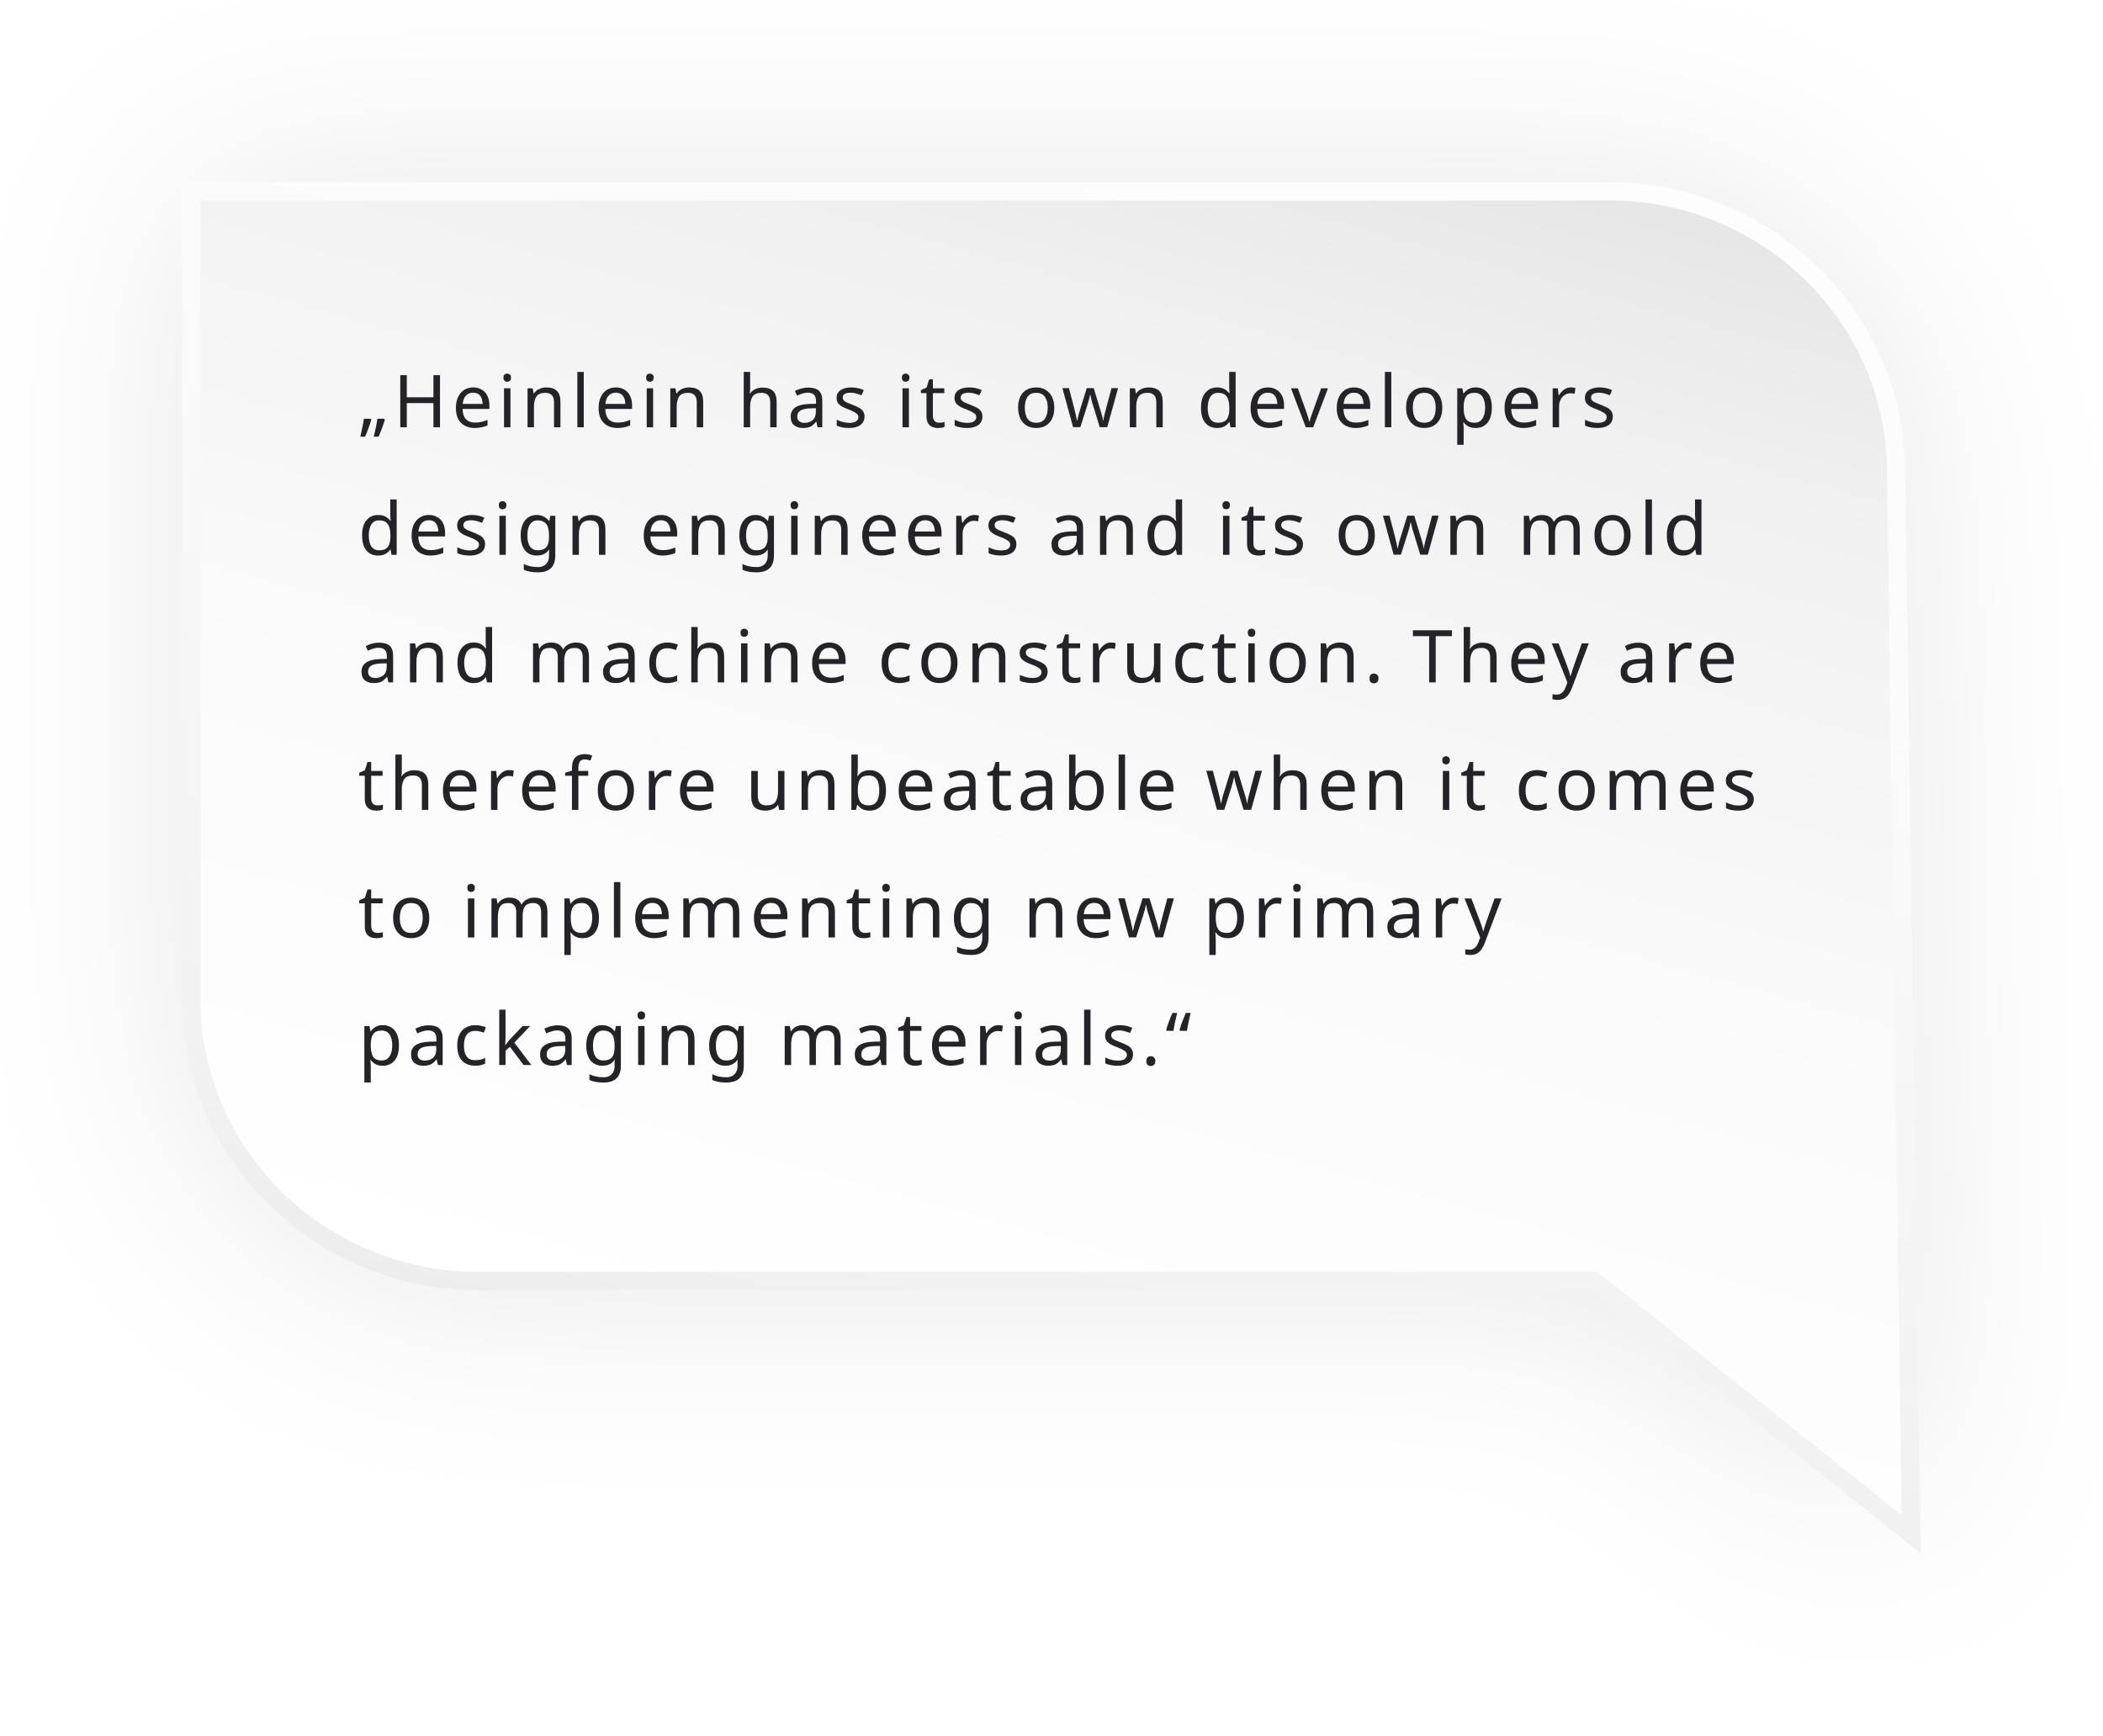
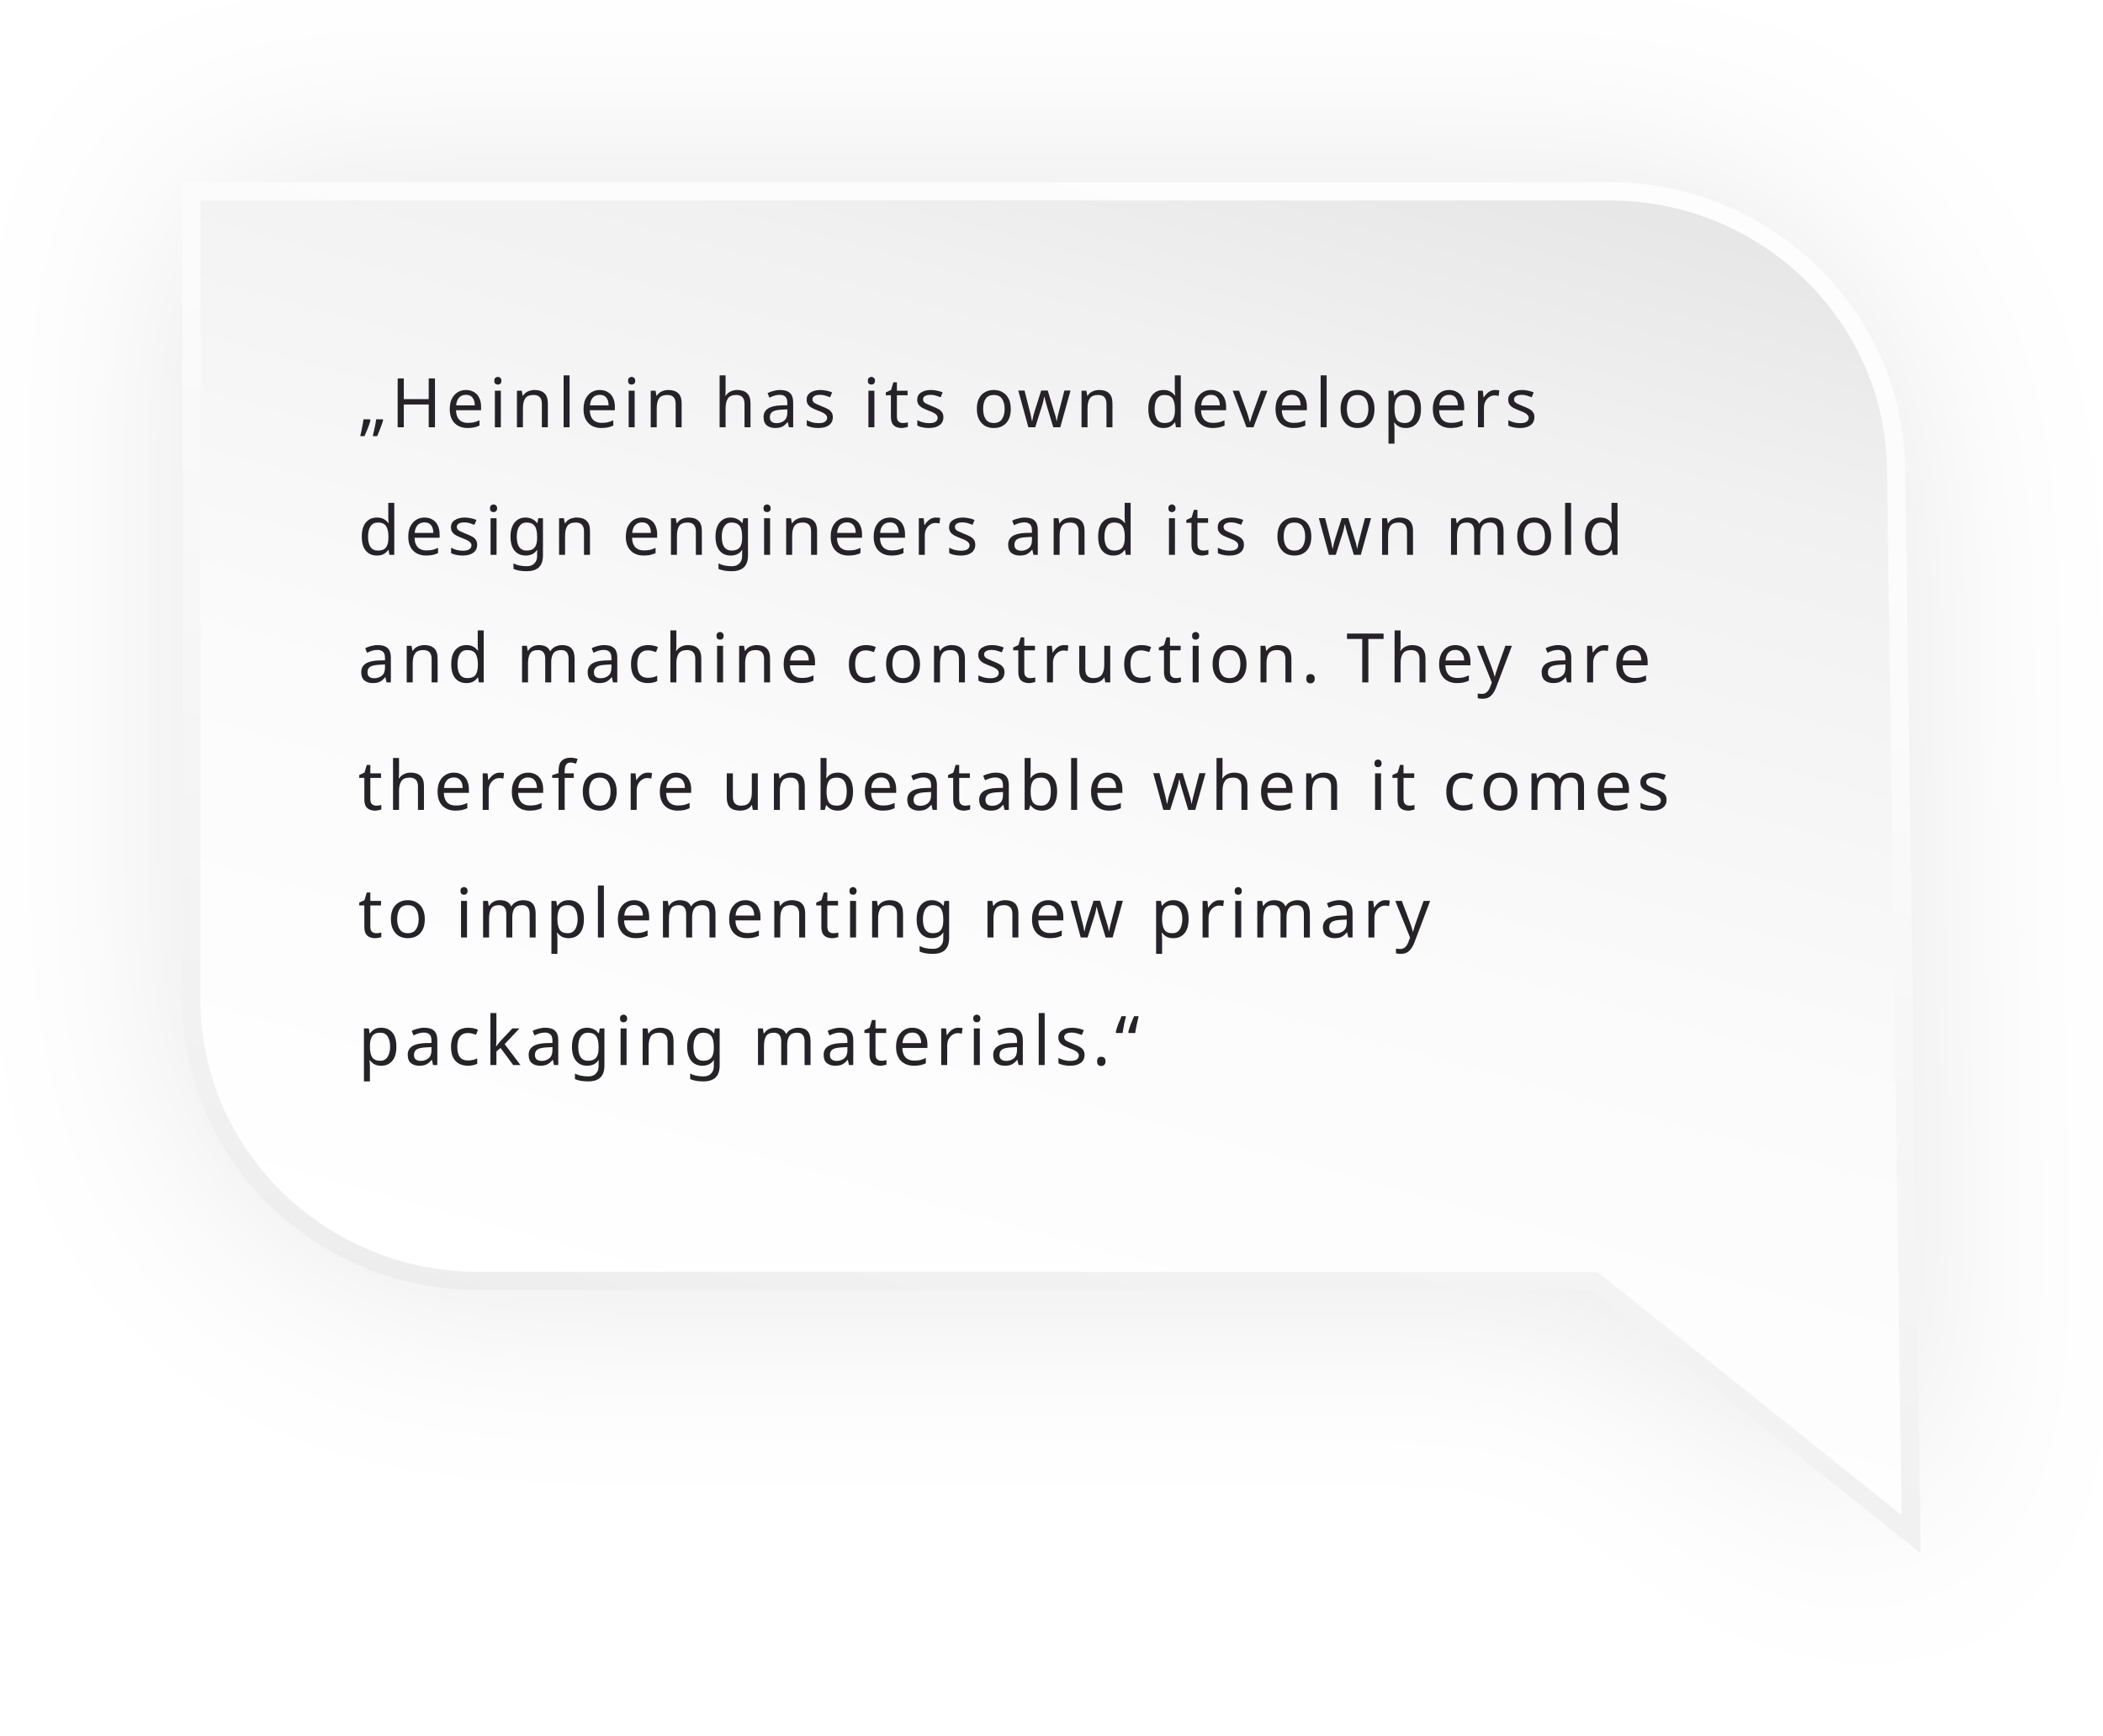
- <svg xmlns="http://www.w3.org/2000/svg" id="Ebene_1" data-name="Ebene 1" version="1.1" viewBox="-20 -20 230.8 190.5">
+ <svg xmlns="http://www.w3.org/2000/svg" id="Ebene_1" data-name="Ebene 1" version="1.1" viewBox="-20 -20 230.8 190.5" width="470">
  <defs>
    <linearGradient id="Neues_Verlaufsfeld_1" data-name="Neues Verlaufsfeld 1" x1="78.9" y1="134.6" x2="118.9" y2="-10.6" gradientUnits="userSpaceOnUse">
      <stop offset="0" stop-color="#fff" />
      <stop offset=".4" stop-color="#fbfbfb" />
      <stop offset=".8" stop-color="#f1f1f1" />
      <stop offset="1" stop-color="#e6e6e6" />
    </linearGradient>
    <linearGradient id="Unbenannter_Verlauf_13" data-name="Unbenannter Verlauf 13" x1="-326.8" y1="2195.9" x2="-325.8" y2="2195.9" gradientTransform="translate(473501.8 57755.2) rotate(-74.6) scale(214.8 -214.8)" gradientUnits="userSpaceOnUse">
      <stop offset="0" stop-color="#e6e6e6" />
      <stop offset=".2" stop-color="#f1f1f1" />
      <stop offset=".6" stop-color="#fbfbfb" />
      <stop offset="1" stop-color="#fff" />
    </linearGradient>
  </defs>
  <path d="M1,1v88.7c0,17.1,14.1,30.9,31.5,30.9h122.5l34.8,27.8-1.7-116.5c0-17.1-14.1-30.9-31.5-30.9H1Z" style="fill: url(#Neues_Verlaufsfeld_1);filter: drop-shadow(0px 0px 12px rgb(0 0 0 / .1))" />
  <path d="M1,89.7h1c0,16.5,13.7,29.9,30.5,29.9h122.8l33.4,26.7-1.6-114.4h0c0-16.5-13.7-29.9-30.5-29.9H2v87.7H0V0h156.6c17.9,0,32.5,14.3,32.5,31.9h-1,1s1.7,118.6,1.7,118.6l-36.2-28.9H32.5C14.6,121.6,0,107.3,0,89.7h1Z" style="fill: url(#Unbenannter_Verlauf_13); stroke-width: 0px;" />
-   <text transform="translate(19.3 26.9)" style="fill: #252228; font-family: sans-serif; font-size: 8px; letter-spacing: 0.065em">„Heinlein has its own developers</text>
-   <text transform="translate(19.3 40.9)" style="fill: #252228; font-family: sans-serif; font-size: 8px; letter-spacing: 0.065em">design engineers and its own mold </text>
-   <text transform="translate(19.3 54.9)" style="fill: #252228; font-family: sans-serif; font-size: 8px; letter-spacing: 0.065em">and machine construction. They are</text>
-   <text transform="translate(19.3 68.9)" style="fill: #252228; font-family: sans-serif; font-size: 8px; letter-spacing: 0.065em">therefore unbeatable when it comes </text>
-   <text transform="translate(19.3 82.9)" style="fill: #252228; font-family: sans-serif; font-size: 8px; letter-spacing: 0.065em">to implementing new primary </text>
-   <text transform="translate(19.3 96.9)" style="fill: #252228; font-family: sans-serif; font-size: 8px; letter-spacing: 0.065em">packaging materials.“</text>
+   <text transform="translate(19.3 26.9)" style="fill: #252228; font-family: 'Encode Sans Expanded', sans-serif; font-size: 7.5px; letter-spacing: 0.065em">„Heinlein has its own developers</text>
+   <text transform="translate(19.3 40.9)" style="fill: #252228; font-family: 'Encode Sans Expanded', sans-serif; font-size: 7.5px; letter-spacing: 0.065em">design engineers and its own mold </text>
+   <text transform="translate(19.3 54.9)" style="fill: #252228; font-family: 'Encode Sans Expanded', sans-serif; font-size: 7.5px; letter-spacing: 0.065em">and machine construction. They are</text>
+   <text transform="translate(19.3 68.9)" style="fill: #252228; font-family: 'Encode Sans Expanded', sans-serif; font-size: 7.5px; letter-spacing: 0.065em">therefore unbeatable when it comes </text>
+   <text transform="translate(19.3 82.9)" style="fill: #252228; font-family: 'Encode Sans Expanded', sans-serif; font-size: 7.5px; letter-spacing: 0.065em">to implementing new primary </text>
+   <text transform="translate(19.3 96.9)" style="fill: #252228; font-family: 'Encode Sans Expanded', sans-serif; font-size: 7.5px; letter-spacing: 0.065em">packaging materials.“</text>
</svg>
